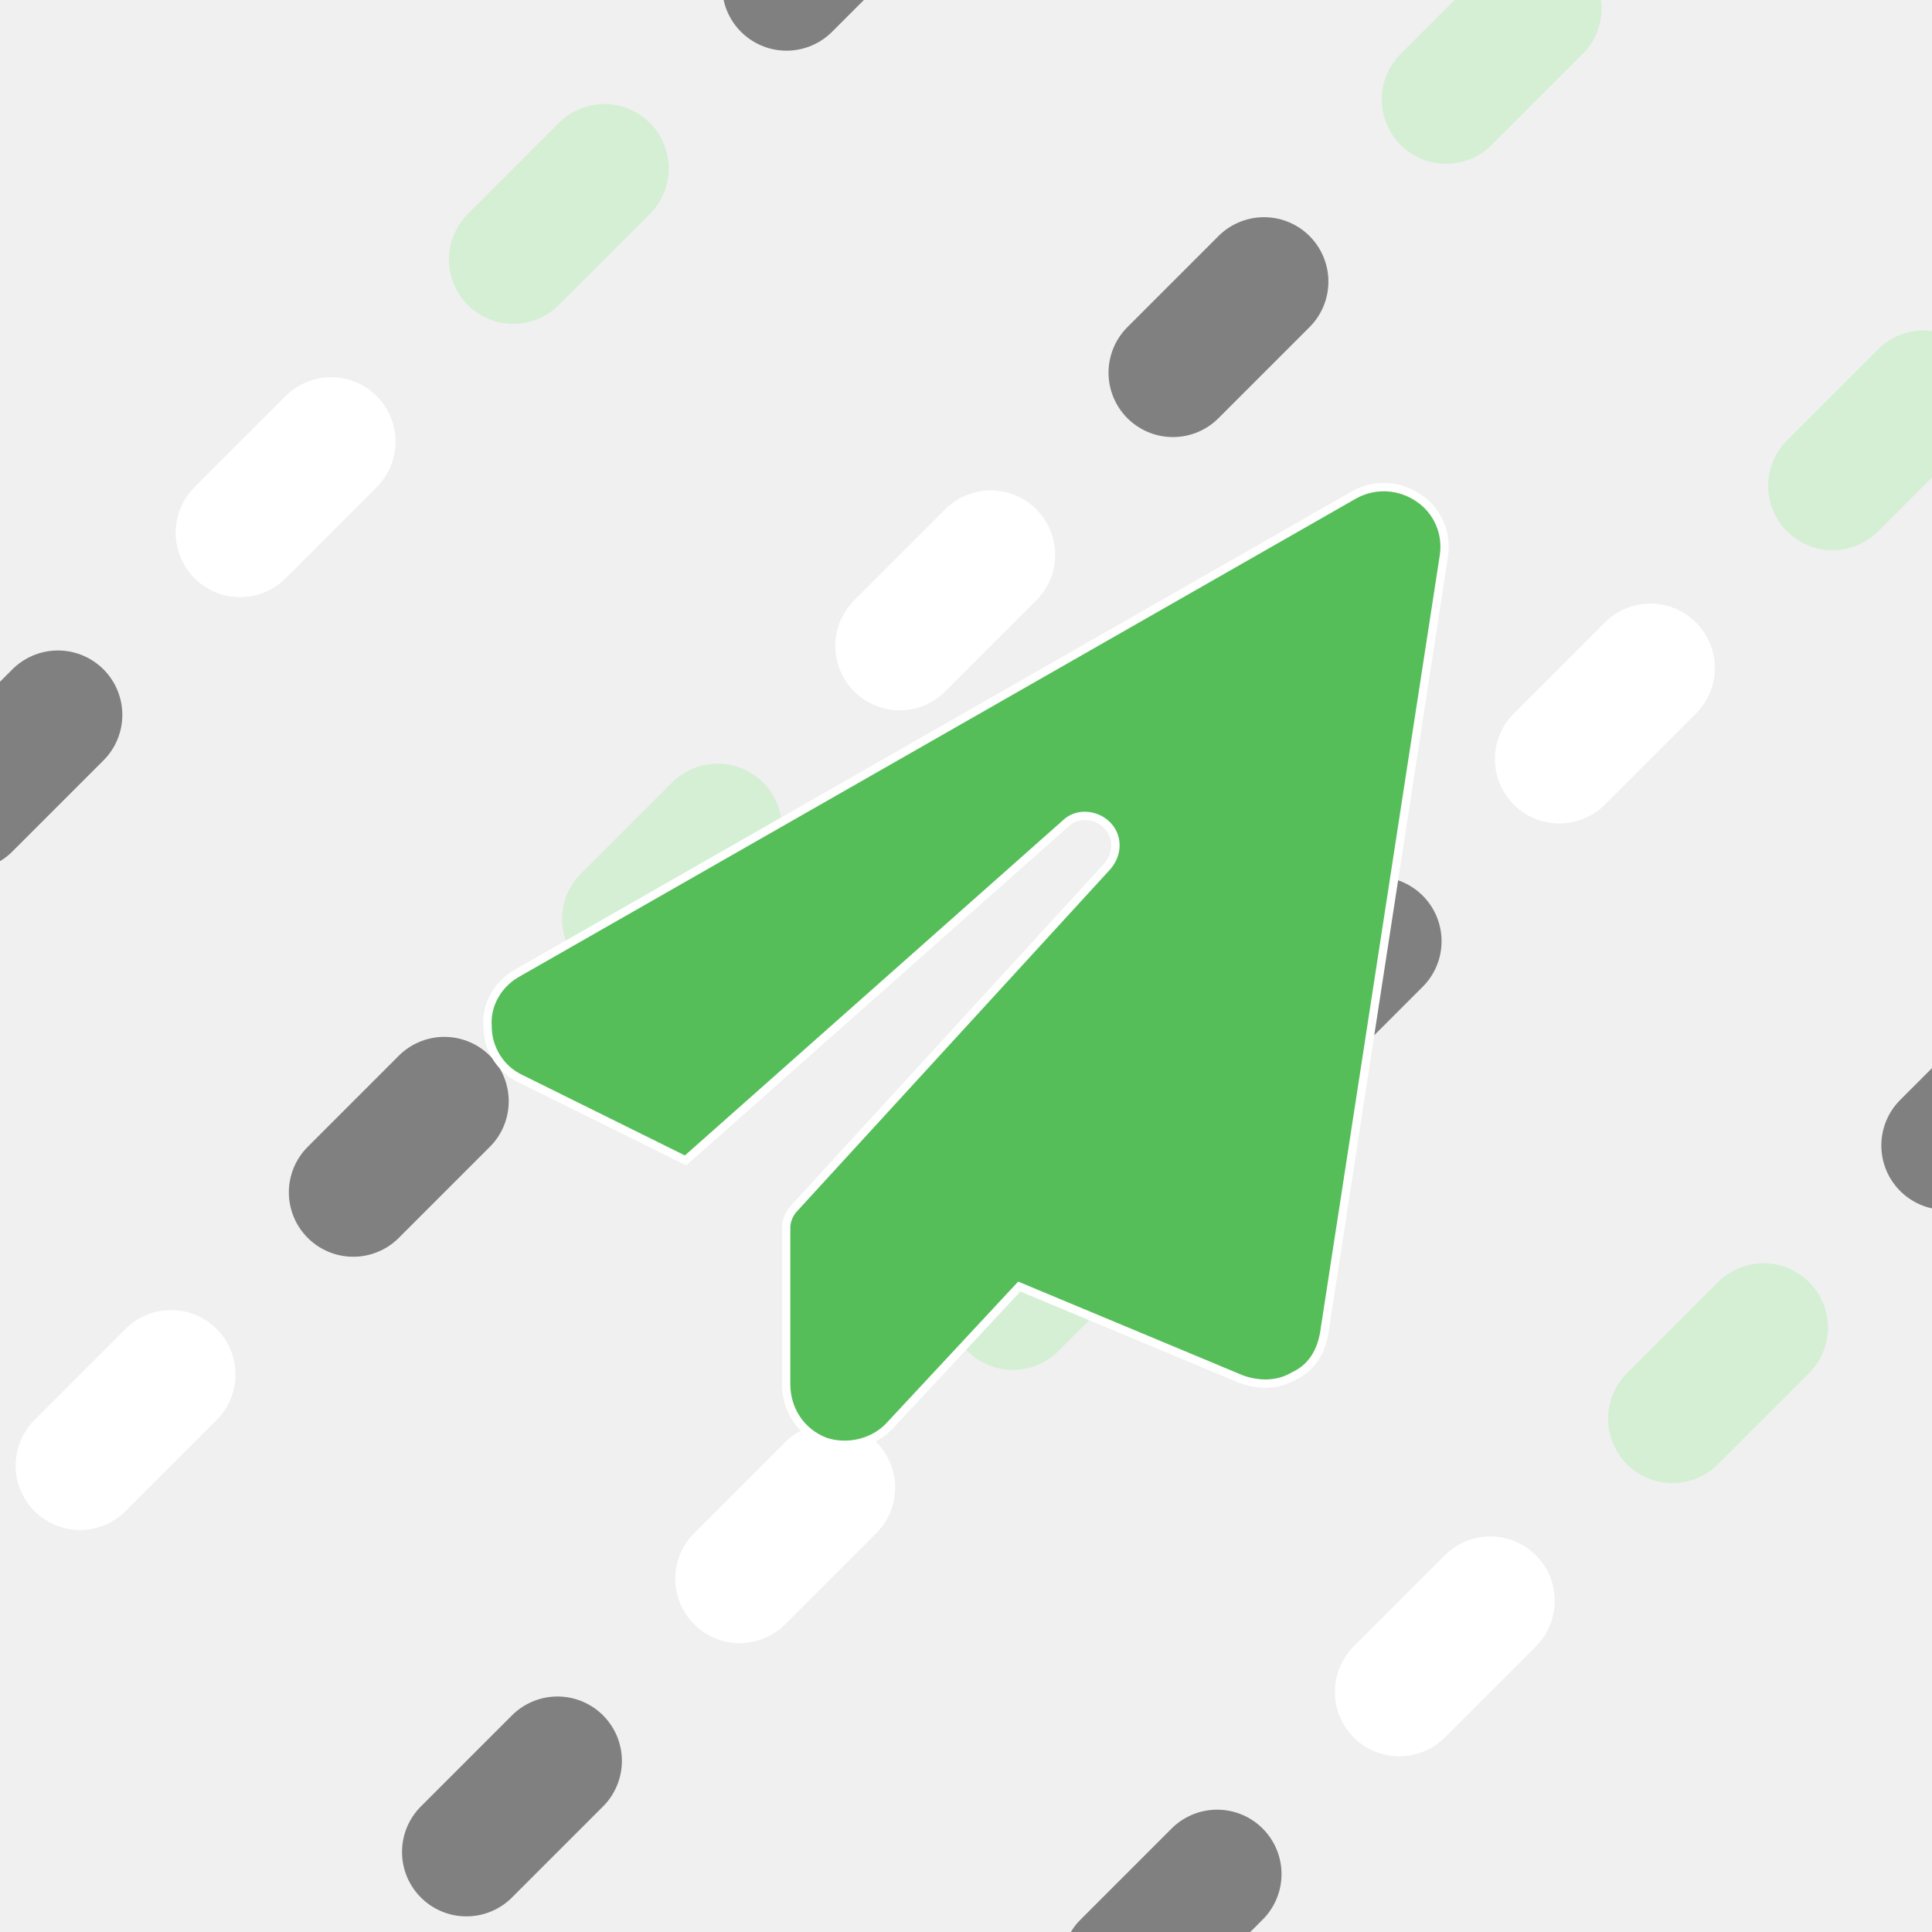
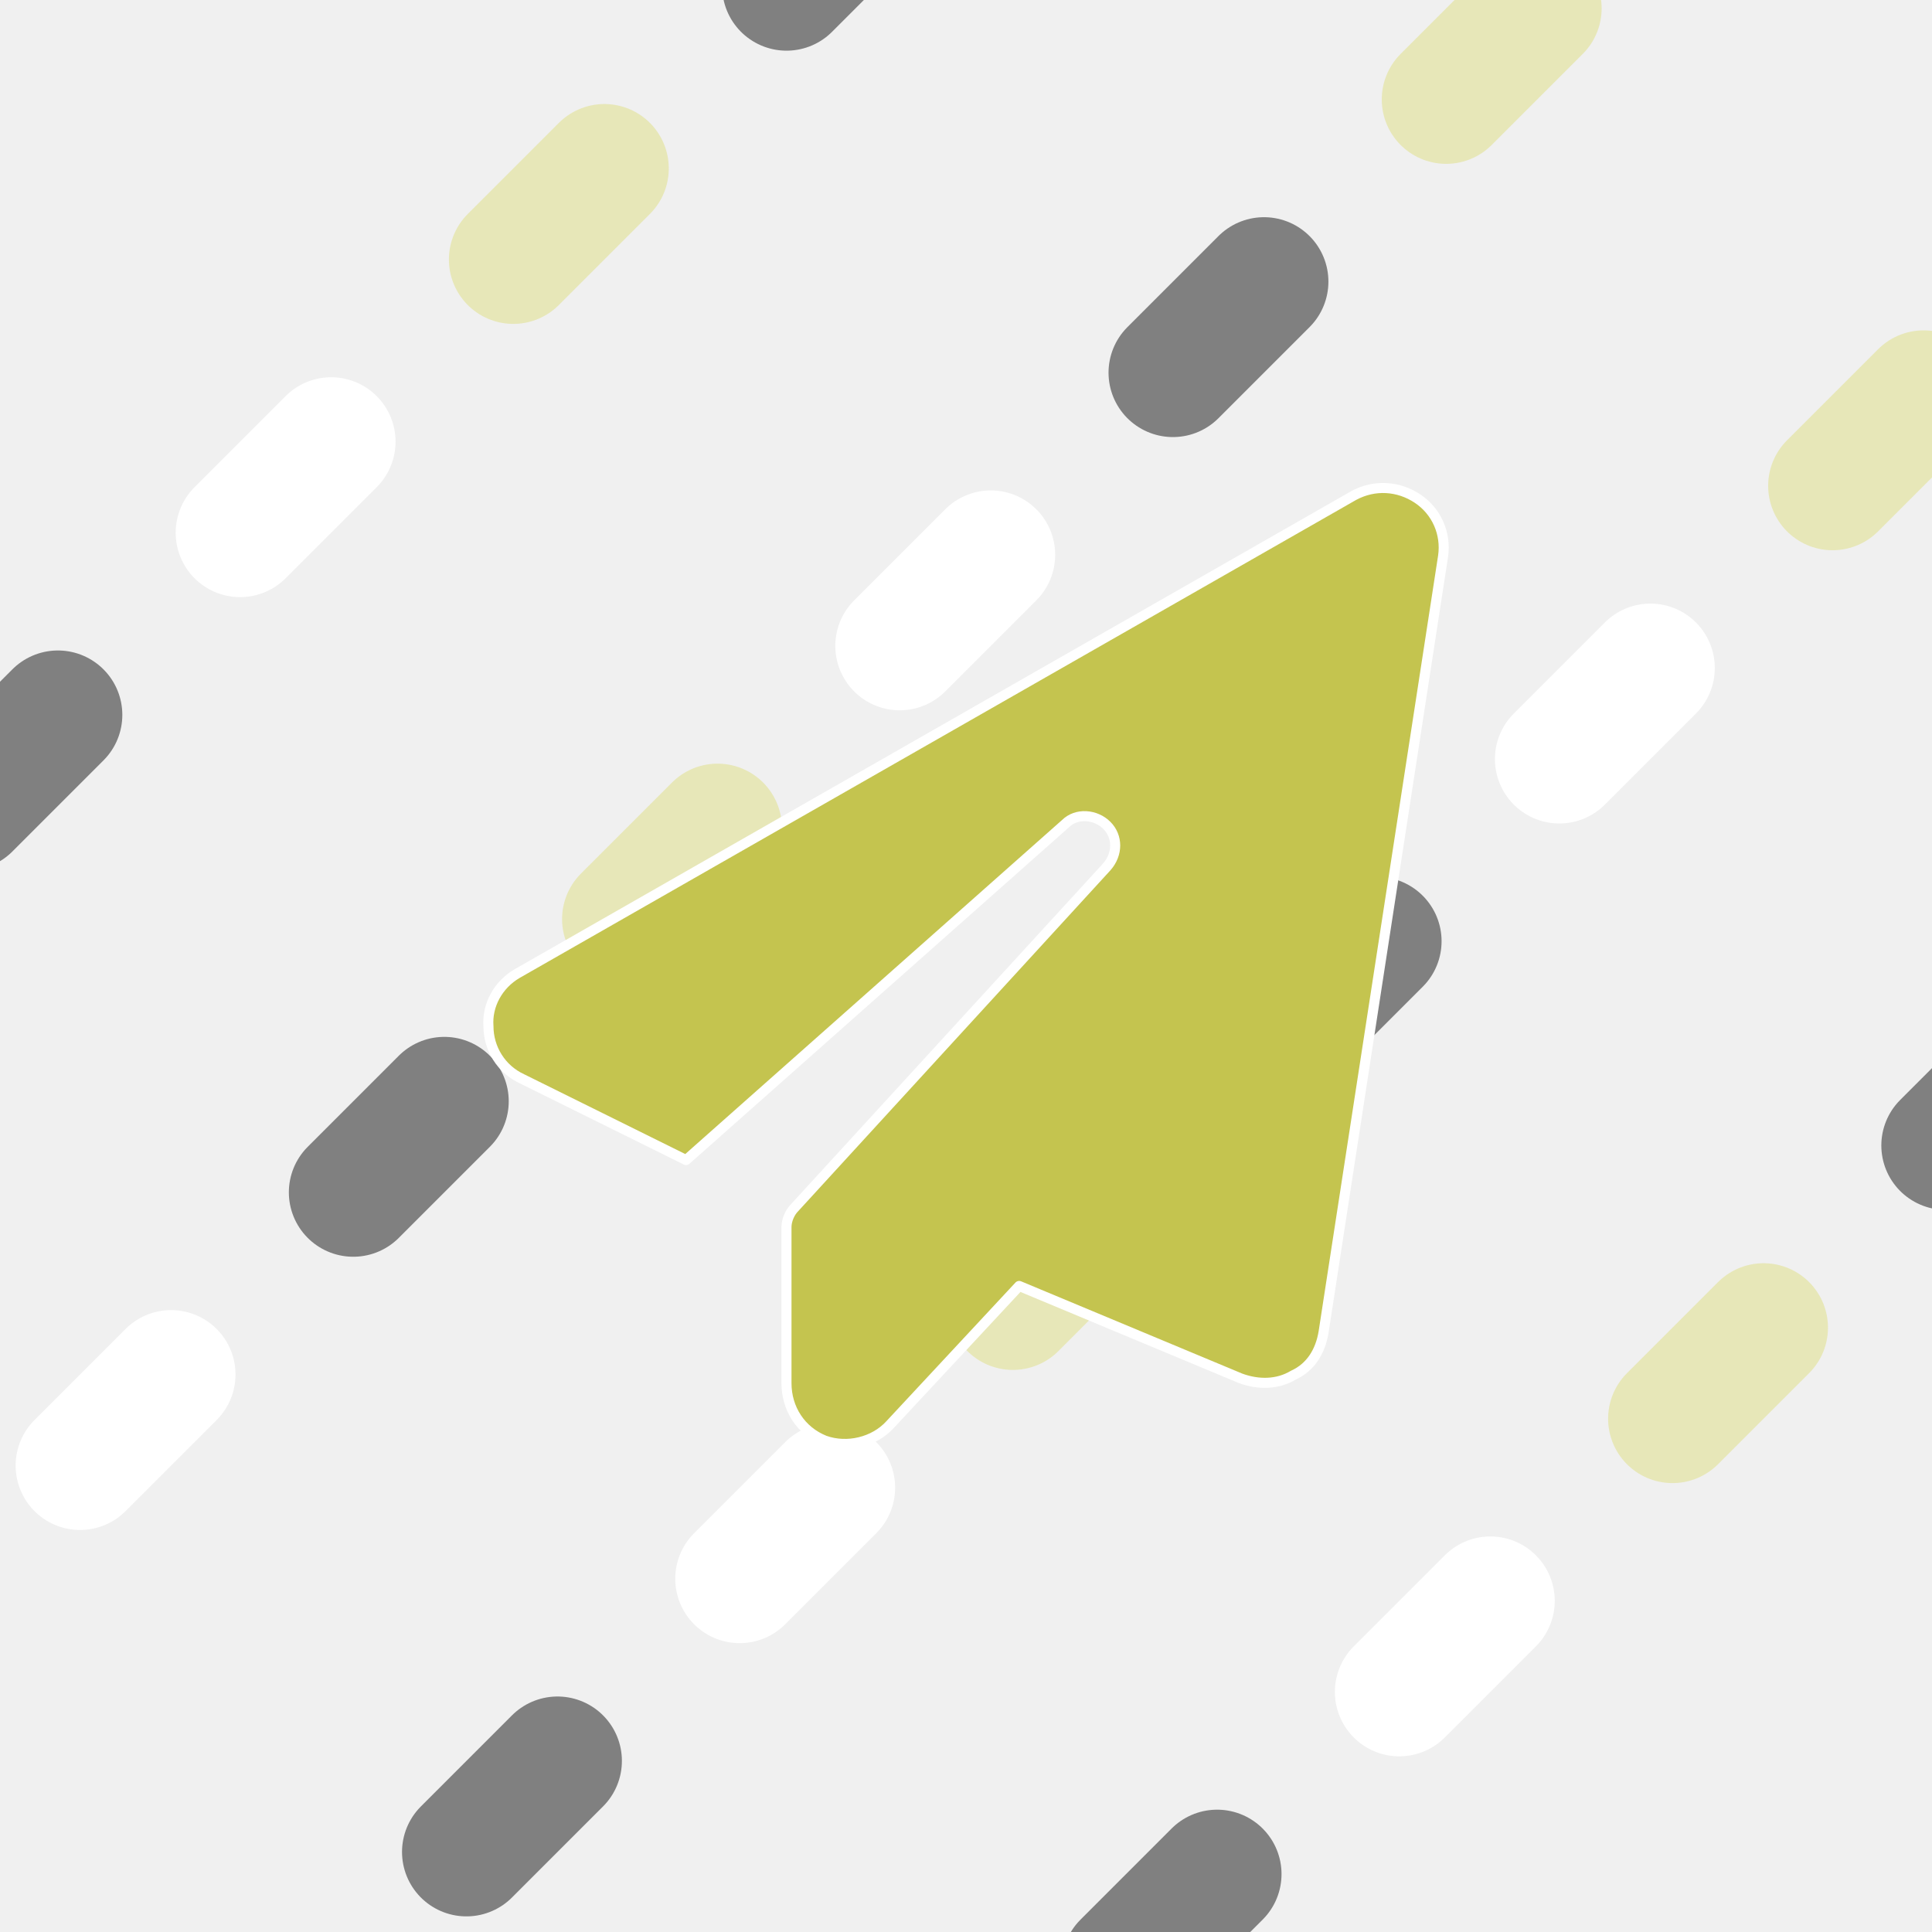
<svg xmlns="http://www.w3.org/2000/svg" width="3840" height="3840" viewBox="0 0 1016 1016" version="1.1" id="svg1" xml:space="preserve">
  <defs id="defs1" />
  <g id="layer1" style="display:inline">
-     <path style="fill:#55be59;fill-opacity:1;stroke:#d5efd5;stroke-width:67.733;stroke-linecap:round;stroke-dasharray:67.733, 541.866;stroke-dashoffset:406.4;stroke-opacity:1" d="m -304.8,711.2 1016,-1016" id="path1" />
-     <path style="display:inline;fill:#55be59;fill-opacity:1;stroke:#d5efd5;stroke-width:67.733;stroke-linecap:round;stroke-dasharray:67.733,541.867;stroke-dashoffset:0;stroke-opacity:1" d="M -101.6,914.4 914.4,-101.6" id="path1-0" />
-     <path style="display:inline;fill:#55be59;fill-opacity:1;stroke:#d5efd5;stroke-width:67.733;stroke-linecap:round;stroke-dasharray:67.733, 541.867;stroke-dashoffset:0;stroke-opacity:1" d="M 101.6,1117.6 1117.6,101.6" id="path1-0-3" />
-     <path style="display:inline;fill:#55be59;fill-opacity:1;stroke:#d5efd5;stroke-width:67.733;stroke-linecap:round;stroke-dasharray:67.733, 541.866;stroke-dashoffset:406.4;stroke-opacity:1" d="M 304.8,1320.8 1320.8,304.8" id="path1-0-3-8" />
+     <path style="fill:#55be59;fill-opacity:1;stroke:#e7e7b8;stroke-width:67.733;stroke-linecap:round;stroke-dasharray:67.733, 541.866;stroke-dashoffset:406.4;stroke-opacity:1" d="m -304.8,711.2 1016,-1016" id="path1" />
+     <path style="display:inline;fill:#55be59;fill-opacity:1;stroke:#e7e7b8;stroke-width:67.733;stroke-linecap:round;stroke-dasharray:67.733, 541.867;stroke-dashoffset:0;stroke-opacity:1" d="M -101.6,914.4 914.4,-101.6" id="path1-0" />
+     <path style="display:inline;fill:#55be59;fill-opacity:1;stroke:#e7e7b8;stroke-width:67.733;stroke-linecap:round;stroke-dasharray:67.733, 541.867;stroke-dashoffset:0;stroke-opacity:1" d="M 101.6,1117.6 1117.6,101.6" id="path1-0-3" />
+     <path style="display:inline;fill:#55be59;fill-opacity:1;stroke:#e7e7b8;stroke-width:67.733;stroke-linecap:round;stroke-dasharray:67.733, 541.866;stroke-dashoffset:406.4;stroke-opacity:1" d="M 304.8,1320.8 1320.8,304.8" id="path1-0-3-8" />
  </g>
  <g id="layer5" style="display:inline">
    <path style="display:inline;fill:#55be59;fill-opacity:1;stroke:#808080;stroke-width:67.733;stroke-linecap:round;stroke-dasharray:67.733, 541.866;stroke-dashoffset:203.2;stroke-opacity:1" d="M -304.8,711.2 711.2,-304.8" id="path1-2" />
    <path style="display:inline;fill:#55be59;fill-opacity:1;stroke:#808080;stroke-width:67.733;stroke-opacity:1;stroke-linecap:round;stroke-dasharray:67.733,541.867;stroke-dashoffset:203.2" d="M -101.6,914.4 914.4,-101.6" id="path1-0-4" />
    <path style="display:inline;fill:#55be59;fill-opacity:1;stroke:#808080;stroke-width:67.733;stroke-linecap:round;stroke-dasharray:67.733, 541.866;stroke-dashoffset:406.4;stroke-opacity:1" d="M 101.6,1117.6 1117.6,101.6" id="path1-0-3-5" />
    <path style="display:inline;fill:#55be59;fill-opacity:1;stroke:#808080;stroke-width:67.733;stroke-linecap:round;stroke-dasharray:67.733, 541.866;stroke-dashoffset:203.2;stroke-opacity:1" d="M 304.8,1320.8 1320.8,304.8" id="path1-0-3-8-8" />
  </g>
  <g id="layer6" style="stroke-dasharray:1,5;stroke-dashoffset:0">
    <path style="display:inline;fill:#55be59;fill-opacity:1;stroke:#ffffff;stroke-width:67.733;stroke-linecap:round;stroke-dasharray:67.733, 541.866;stroke-dashoffset:0" d="M -304.8,711.2 711.2,-304.8" id="path1-25" />
    <path style="display:inline;fill:#55be59;fill-opacity:1;stroke:#ffffff;stroke-width:67.733;stroke-dasharray:67.733,541.867;stroke-linecap:round;stroke-dashoffset:406.4" d="M -101.6,914.4 914.4,-101.6" id="path1-0-42" />
    <path style="display:inline;fill:#55be59;fill-opacity:1;stroke:#ffffff;stroke-width:67.733;stroke-linecap:round;stroke-dasharray:67.733, 541.866;stroke-dashoffset:203.2" d="M 101.6,1117.6 1117.6,101.6" id="path1-0-3-7" />
    <path style="display:inline;fill:#55be59;fill-opacity:1;stroke:#ffffff;stroke-width:67.733;stroke-linecap:round;stroke-dasharray:67.733, 541.866;stroke-dashoffset:0" d="M 304.8,1320.8 1320.8,304.8" id="path1-0-3-8-5" />
  </g>
  <g id="layer3" style="display:inline">
-     <path style="font-weight:bold;font-size:1252.87px;font-family:'Hasklug Nerd Font Mono';-inkscape-font-specification:'Hasklug Nerd Font Mono Bold';fill:#55be59;stroke:#ffffff;stroke-width:4.368" d="m 745.92,261.781 c -10.076,-6.717 -22.67,-7.557 -33.586,-1.679 L 271.521,511.995 c -10.076,5.878 -15.953,16.793 -15.114,27.708 0,11.755 6.717,22.67 17.633,27.708 L 360.524,610.233 560.359,433.068 c 5.878,-5.878 15.953,-5.038 21.831,0.84 5.878,5.878 5.878,15.114 0,21.831 l -164.57,179.684 c -2.519,2.519 -4.198,6.717 -4.198,10.076 v 82.285 c 0,13.434 7.557,25.189 20.151,30.227 11.755,4.198 26.029,0.84 34.425,-8.396 l 68.011,-73.049 116.711,48.699 c 9.236,3.359 19.312,3.359 27.708,-1.679 9.236,-4.198 14.274,-12.595 15.953,-22.67 l 62.973,-408.907 c 1.679,-11.755 -3.359,-23.51 -13.434,-30.227 z" id="text1" aria-label="" />
+     <path style="font-weight:bold;font-size:1252.87px;font-family:'Hasklug Nerd Font Mono';-inkscape-font-specification:'Hasklug Nerd Font Mono Bold';fill:#c4c44f;fill-opacity:1;stroke:#ffffff;stroke-width:5.282;stroke-linecap:round;stroke-linejoin:round;stroke-dasharray:none" d="m 745.488,262.224 c -10.057,-6.705 -22.629,-7.543 -33.525,-1.676 L 271.951,511.984 c -10.057,5.867 -15.924,16.762 -15.086,27.658 0,11.734 6.705,22.629 17.601,27.658 l 86.326,42.744 199.472,-176.843 c 5.867,-5.867 15.924,-5.029 21.791,0.838 5.867,5.867 5.867,15.086 0,21.791 l -164.271,179.357 c -2.514,2.514 -4.191,6.705 -4.191,10.057 v 82.136 c 0,13.41 7.543,25.144 20.115,30.172 11.734,4.191 25.982,0.838 34.363,-8.381 l 67.888,-72.916 116.499,48.611 c 9.219,3.352 19.277,3.352 27.658,-1.676 9.219,-4.191 14.248,-12.572 15.924,-22.629 l 62.859,-408.164 c 1.676,-11.734 -3.352,-23.467 -13.41,-30.172 z" id="text1" aria-label="" />
  </g>
</svg>
